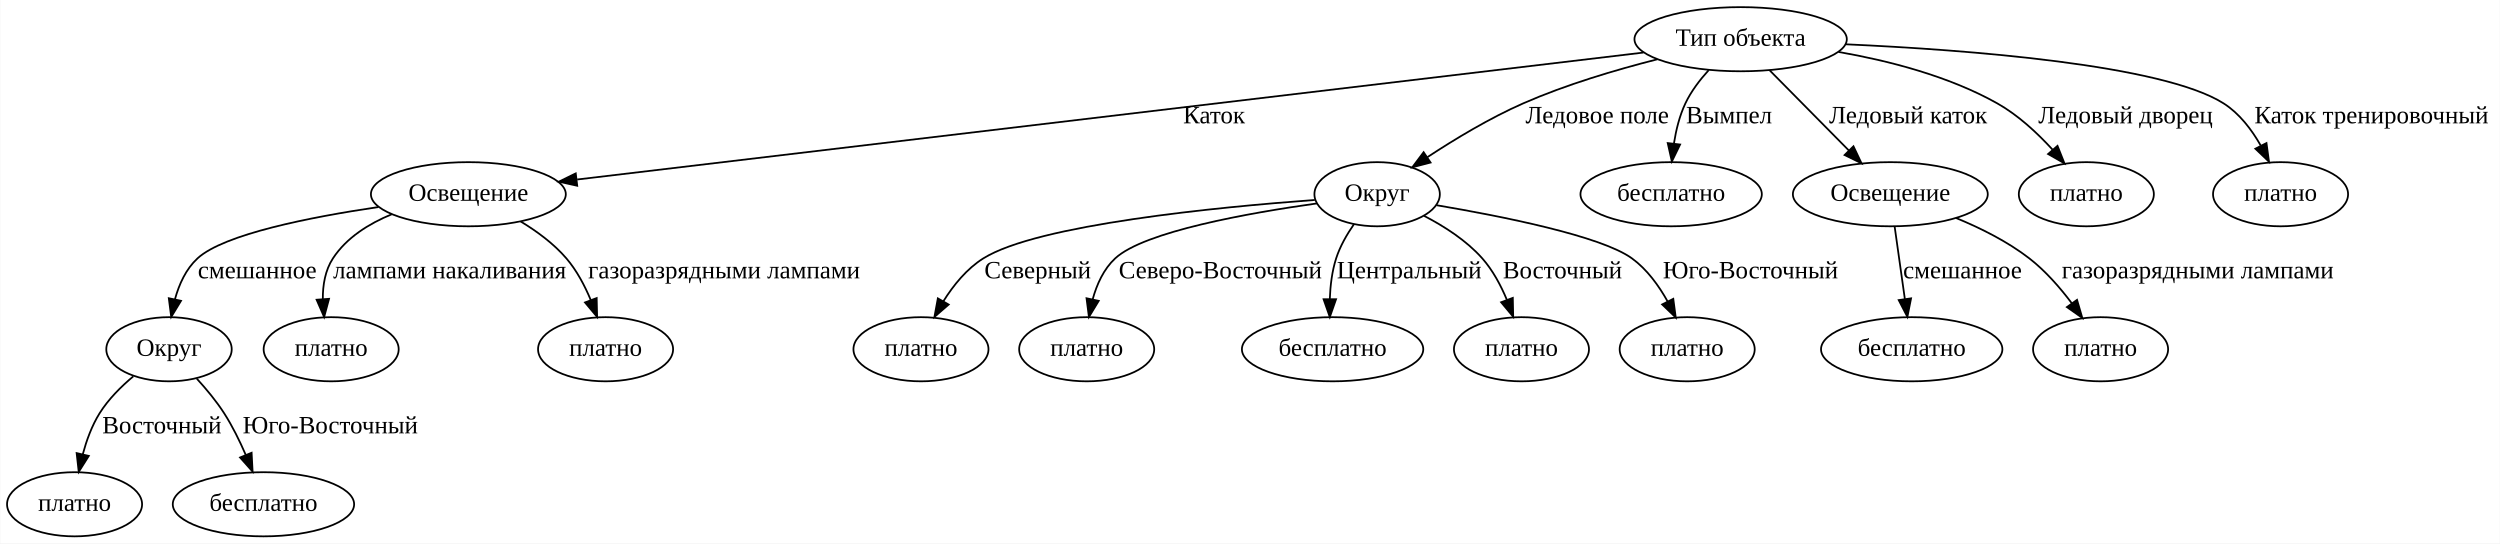
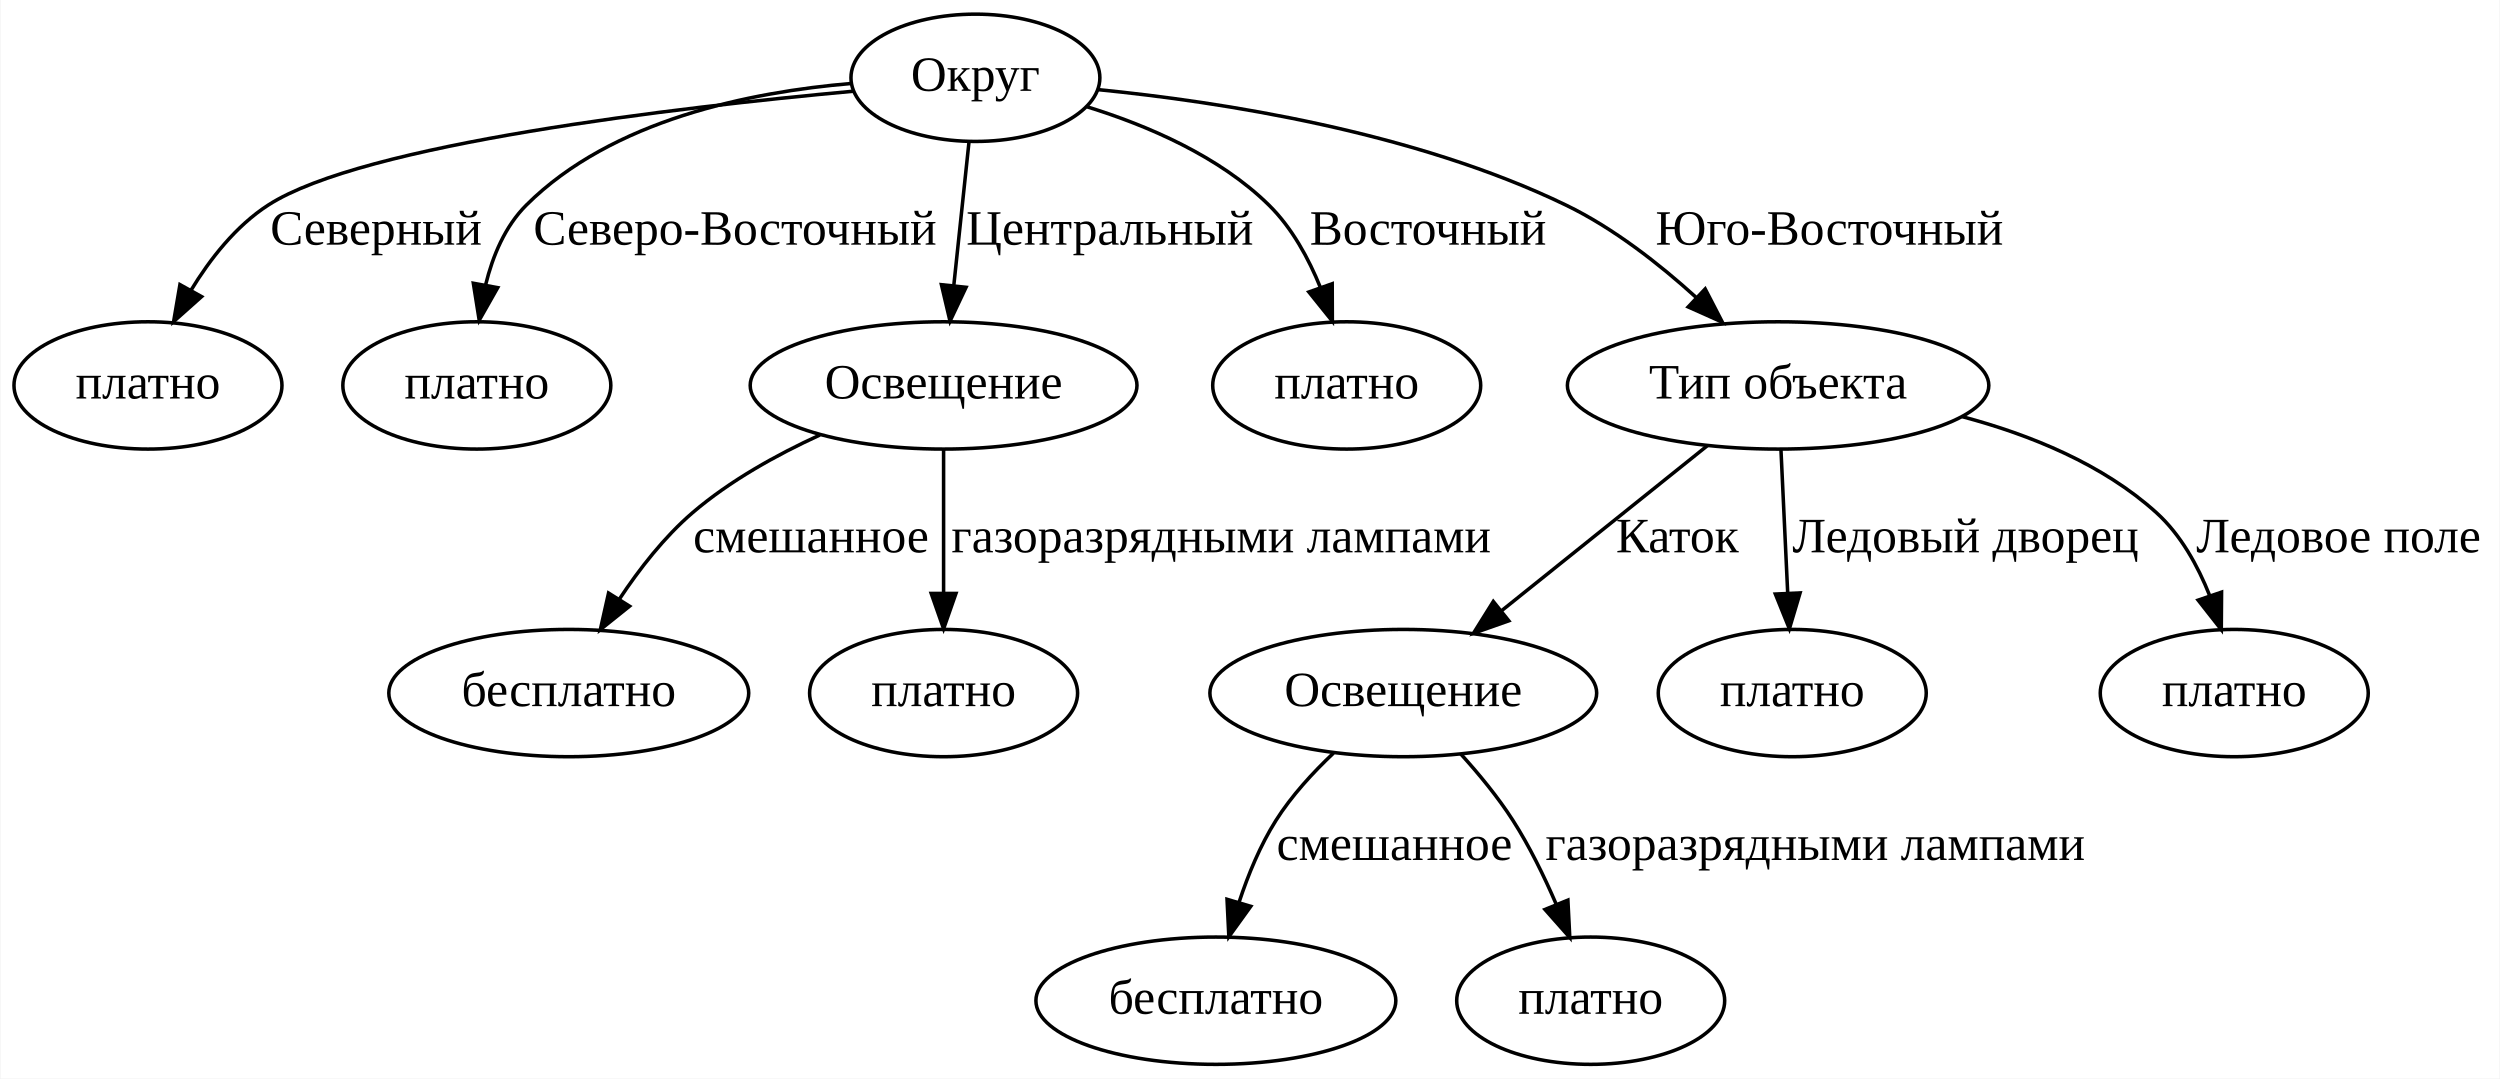
- <svg xmlns="http://www.w3.org/2000/svg" width="1403pt" height="305pt" viewBox="0.00 0.00 1402.70 305.00">
+ <svg xmlns="http://www.w3.org/2000/svg" width="707pt" height="305pt" viewBox="0.00 0.00 706.70 305.00">
  <g id="graph0" class="graph" transform="scale(1 1) rotate(0) translate(4 301)">
-     <polygon fill="white" stroke="none" points="-4,4 -4,-301 1398.7,-301 1398.7,4 -4,4" />
+     <polygon fill="white" stroke="none" points="-4,4 -4,-301 702.697,-301 702.697,4 -4,4" />
    <g id="node1" class="node">
-       <ellipse fill="none" stroke="black" cx="972.697" cy="-279" rx="59.59" ry="18" />
-       <text text-anchor="middle" x="972.697" y="-275.3" font-family="Times New Roman,serif" font-size="14.00">Тип объекта</text>
+       <ellipse fill="none" stroke="black" cx="271.697" cy="-279" rx="35.194" ry="18" />
+       <text text-anchor="middle" x="271.697" y="-275.3" font-family="Times New Roman,serif" font-size="14.00">Округ</text>
    </g>
    <g id="node2" class="node">
-       <ellipse fill="none" stroke="black" cx="258.697" cy="-192" rx="54.691" ry="18" />
-       <text text-anchor="middle" x="258.697" y="-188.3" font-family="Times New Roman,serif" font-size="14.00">Освещение</text>
+       <ellipse fill="none" stroke="black" cx="37.697" cy="-192" rx="37.894" ry="18" />
+       <text text-anchor="middle" x="37.697" y="-188.3" font-family="Times New Roman,serif" font-size="14.00">платно</text>
    </g>
    <g id="edge1" class="edge">
-       <path fill="none" stroke="black" d="M918.151,-271.506C787.411,-255.942 456.871,-216.592 319.757,-200.269" />
-       <polygon fill="black" stroke="black" points="319.785,-196.748 309.441,-199.041 318.957,-203.699 319.785,-196.748" />
-       <text text-anchor="middle" x="677.197" y="-231.8" font-family="Times New Roman,serif" font-size="14.00">Каток</text>
+       <path fill="none" stroke="black" d="M237.157,-275.204C187.377,-270.637 98.495,-260.307 71.697,-243 62.57,-237.106 55.265,-227.805 49.801,-218.815" />
+       <polygon fill="black" stroke="black" points="52.862,-217.116 44.952,-210.067 46.739,-220.51 52.862,-217.116" />
+       <text text-anchor="middle" x="102.197" y="-231.8" font-family="Times New Roman,serif" font-size="14.00">Северный</text>
+     </g>
+     <g id="node3" class="node">
+       <ellipse fill="none" stroke="black" cx="130.697" cy="-192" rx="37.894" ry="18" />
+       <text text-anchor="middle" x="130.697" y="-188.3" font-family="Times New Roman,serif" font-size="14.00">платно</text>
+     </g>
+     <g id="edge2" class="edge">
+       <path fill="none" stroke="black" d="M236.624,-277.395C208.166,-275.011 168.923,-267.128 144.697,-243 138.679,-237.007 135.194,-228.652 133.193,-220.486" />
+       <polygon fill="black" stroke="black" points="136.599,-219.652 131.373,-210.436 129.711,-220.899 136.599,-219.652" />
+       <text text-anchor="middle" x="203.697" y="-231.8" font-family="Times New Roman,serif" font-size="14.00">Северо-Восточный</text>
+     </g>
+     <g id="node4" class="node">
+       <ellipse fill="none" stroke="black" cx="262.697" cy="-192" rx="54.691" ry="18" />
+       <text text-anchor="middle" x="262.697" y="-188.3" font-family="Times New Roman,serif" font-size="14.00">Освещение</text>
+     </g>
+     <g id="edge3" class="edge">
+       <path fill="none" stroke="black" d="M269.875,-260.799C268.643,-249.163 266.99,-233.548 265.581,-220.237" />
+       <polygon fill="black" stroke="black" points="269.049,-219.751 264.515,-210.175 262.088,-220.488 269.049,-219.751" />
+       <text text-anchor="middle" x="309.697" y="-231.8" font-family="Times New Roman,serif" font-size="14.00">Центральный</text>
+     </g>
+     <g id="node7" class="node">
+       <ellipse fill="none" stroke="black" cx="376.697" cy="-192" rx="37.894" ry="18" />
+       <text text-anchor="middle" x="376.697" y="-188.3" font-family="Times New Roman,serif" font-size="14.00">платно</text>
+     </g>
+     <g id="edge6" class="edge">
+       <path fill="none" stroke="black" d="M303.307,-270.785C320.33,-265.52 340.656,-256.825 354.697,-243 361.205,-236.591 365.93,-227.928 369.293,-219.613" />
+       <polygon fill="black" stroke="black" points="372.598,-220.763 372.639,-210.168 366,-218.425 372.598,-220.763" />
+       <text text-anchor="middle" x="399.697" y="-231.8" font-family="Times New Roman,serif" font-size="14.00">Восточный</text>
    </g>
    <g id="node8" class="node">
-       <ellipse fill="none" stroke="black" cx="768.697" cy="-192" rx="35.194" ry="18" />
-       <text text-anchor="middle" x="768.697" y="-188.3" font-family="Times New Roman,serif" font-size="14.00">Округ</text>
+       <ellipse fill="none" stroke="black" cx="498.697" cy="-192" rx="59.59" ry="18" />
+       <text text-anchor="middle" x="498.697" y="-188.3" font-family="Times New Roman,serif" font-size="14.00">Тип объекта</text>
    </g>
    <g id="edge7" class="edge">
-       <path fill="none" stroke="black" d="M925.904,-267.709C902.759,-261.839 874.709,-253.536 850.697,-243 831.934,-234.768 812.29,-222.918 796.934,-212.821" />
-       <polygon fill="black" stroke="black" points="798.683,-209.779 788.428,-207.118 794.785,-215.594 798.683,-209.779" />
-       <text text-anchor="middle" x="892.197" y="-231.8" font-family="Times New Roman,serif" font-size="14.00">Ледовое поле</text>
+       <path fill="none" stroke="black" d="M306.211,-275.668C341.123,-272.208 395.899,-263.709 438.697,-243 452.119,-236.505 465.081,-226.364 475.502,-216.908" />
+       <polygon fill="black" stroke="black" points="478.075,-219.292 482.941,-209.881 473.268,-214.203 478.075,-219.292" />
+       <text text-anchor="middle" x="513.197" y="-231.8" font-family="Times New Roman,serif" font-size="14.00">Юго-Восточный</text>
    </g>
-     <g id="node14" class="node">
-       <ellipse fill="none" stroke="black" cx="933.697" cy="-192" rx="50.892" ry="18" />
-       <text text-anchor="middle" x="933.697" y="-188.3" font-family="Times New Roman,serif" font-size="14.00">бесплатно</text>
+     <g id="node5" class="node">
+       <ellipse fill="none" stroke="black" cx="156.697" cy="-105" rx="50.892" ry="18" />
+       <text text-anchor="middle" x="156.697" y="-101.3" font-family="Times New Roman,serif" font-size="14.00">бесплатно</text>
    </g>
-     <g id="edge13" class="edge">
-       <path fill="none" stroke="black" d="M954.761,-261.624C949.791,-256.17 944.889,-249.751 941.697,-243 938.427,-236.086 936.456,-228.097 935.278,-220.562" />
-       <polygon fill="black" stroke="black" points="938.724,-219.898 934.089,-210.371 931.771,-220.709 938.724,-219.898" />
-       <text text-anchor="middle" x="966.197" y="-231.8" font-family="Times New Roman,serif" font-size="14.00">Вымпел</text>
-     </g>
-     <g id="node15" class="node">
-       <ellipse fill="none" stroke="black" cx="1056.7" cy="-192" rx="54.691" ry="18" />
-       <text text-anchor="middle" x="1056.7" y="-188.3" font-family="Times New Roman,serif" font-size="14.00">Освещение</text>
-     </g>
-     <g id="edge14" class="edge">
-       <path fill="none" stroke="black" d="M988.893,-261.611C1001.56,-248.794 1019.34,-230.803 1033.51,-216.46" />
-       <polygon fill="black" stroke="black" points="1036.01,-218.912 1040.55,-209.339 1031.03,-213.991 1036.01,-218.912" />
-       <text text-anchor="middle" x="1066.7" y="-231.8" font-family="Times New Roman,serif" font-size="14.00">Ледовый каток</text>
-     </g>
-     <g id="node18" class="node">
-       <ellipse fill="none" stroke="black" cx="1166.7" cy="-192" rx="37.894" ry="18" />
-       <text text-anchor="middle" x="1166.7" y="-188.3" font-family="Times New Roman,serif" font-size="14.00">платно</text>
-     </g>
-     <g id="edge17" class="edge">
-       <path fill="none" stroke="black" d="M1027.61,-271.848C1055.62,-266.974 1089.44,-258.312 1116.7,-243 1128.4,-236.423 1139.23,-226.339 1147.8,-216.945" />
-       <polygon fill="black" stroke="black" points="1150.52,-219.154 1154.43,-209.309 1145.23,-214.564 1150.52,-219.154" />
-       <text text-anchor="middle" x="1188.7" y="-231.8" font-family="Times New Roman,serif" font-size="14.00">Ледовый дворец</text>
-     </g>
-     <g id="node19" class="node">
-       <ellipse fill="none" stroke="black" cx="1275.7" cy="-192" rx="37.894" ry="18" />
-       <text text-anchor="middle" x="1275.7" y="-188.3" font-family="Times New Roman,serif" font-size="14.00">платно</text>
-     </g>
-     <g id="edge18" class="edge">
-       <path fill="none" stroke="black" d="M1031.76,-276.141C1100.67,-272.988 1209.54,-264.652 1243.7,-243 1252.61,-237.349 1259.52,-228.216 1264.59,-219.292" />
-       <polygon fill="black" stroke="black" points="1267.79,-220.72 1269.22,-210.223 1261.56,-217.535 1267.79,-220.72" />
-       <text text-anchor="middle" x="1326.7" y="-231.8" font-family="Times New Roman,serif" font-size="14.00">Каток тренировочный</text>
-     </g>
-     <g id="node3" class="node">
-       <ellipse fill="none" stroke="black" cx="90.697" cy="-105" rx="35.194" ry="18" />
-       <text text-anchor="middle" x="90.697" y="-101.3" font-family="Times New Roman,serif" font-size="14.00">Округ</text>
-     </g>
-     <g id="edge2" class="edge">
-       <path fill="none" stroke="black" d="M208.239,-184.812C169.943,-179.145 121.444,-169.567 106.697,-156 100.211,-150.034 96.342,-141.442 94.039,-133.059" />
-       <polygon fill="black" stroke="black" points="97.431,-132.185 91.934,-123.128 90.583,-133.636 97.431,-132.185" />
-       <text text-anchor="middle" x="140.197" y="-144.8" font-family="Times New Roman,serif" font-size="14.00">смешанное</text>
+     <g id="edge4" class="edge">
+       <path fill="none" stroke="black" d="M227.717,-177.984C215.505,-172.392 202.232,-165.037 191.697,-156 183.698,-149.139 176.632,-140.062 170.981,-131.527" />
+       <polygon fill="black" stroke="black" points="173.888,-129.575 165.625,-122.945 167.95,-133.281 173.888,-129.575" />
+       <text text-anchor="middle" x="225.197" y="-144.8" font-family="Times New Roman,serif" font-size="14.00">смешанное</text>
    </g>
    <g id="node6" class="node">
-       <ellipse fill="none" stroke="black" cx="181.697" cy="-105" rx="37.894" ry="18" />
-       <text text-anchor="middle" x="181.697" y="-101.3" font-family="Times New Roman,serif" font-size="14.00">платно</text>
+       <ellipse fill="none" stroke="black" cx="262.697" cy="-105" rx="37.894" ry="18" />
+       <text text-anchor="middle" x="262.697" y="-101.3" font-family="Times New Roman,serif" font-size="14.00">платно</text>
    </g>
    <g id="edge5" class="edge">
-       <path fill="none" stroke="black" d="M215.694,-180.747C202.931,-175.507 190.334,-167.668 182.697,-156 178.332,-149.333 176.969,-141.019 177.015,-133.097" />
-       <polygon fill="black" stroke="black" points="180.509,-133.31 177.755,-123.079 173.528,-132.794 180.509,-133.31" />
-       <text text-anchor="middle" x="248.197" y="-144.8" font-family="Times New Roman,serif" font-size="14.00">лампами накаливания</text>
-     </g>
-     <g id="node7" class="node">
-       <ellipse fill="none" stroke="black" cx="335.697" cy="-105" rx="37.894" ry="18" />
-       <text text-anchor="middle" x="335.697" y="-101.3" font-family="Times New Roman,serif" font-size="14.00">платно</text>
-     </g>
-     <g id="edge6" class="edge">
-       <path fill="none" stroke="black" d="M288.002,-176.736C297.117,-171.228 306.62,-164.245 313.697,-156 319.493,-149.247 323.996,-140.725 327.375,-132.64" />
-       <polygon fill="black" stroke="black" points="330.703,-133.734 330.951,-123.142 324.152,-131.268 330.703,-133.734" />
-       <text text-anchor="middle" x="402.197" y="-144.8" font-family="Times New Roman,serif" font-size="14.00">газоразрядными лампами</text>
-     </g>
-     <g id="node4" class="node">
-       <ellipse fill="none" stroke="black" cx="37.697" cy="-18" rx="37.894" ry="18" />
-       <text text-anchor="middle" x="37.697" y="-14.3" font-family="Times New Roman,serif" font-size="14.00">платно</text>
-     </g>
-     <g id="edge3" class="edge">
-       <path fill="none" stroke="black" d="M70.656,-89.797C63.782,-84.038 56.596,-76.881 51.697,-69 47.395,-62.08 44.385,-53.813 42.292,-46.013" />
-       <polygon fill="black" stroke="black" points="45.684,-45.145 40.036,-36.181 38.861,-46.711 45.684,-45.145" />
-       <text text-anchor="middle" x="86.697" y="-57.8" font-family="Times New Roman,serif" font-size="14.00">Восточный</text>
-     </g>
-     <g id="node5" class="node">
-       <ellipse fill="none" stroke="black" cx="143.697" cy="-18" rx="50.892" ry="18" />
-       <text text-anchor="middle" x="143.697" y="-14.3" font-family="Times New Roman,serif" font-size="14.00">бесплатно</text>
-     </g>
-     <g id="edge4" class="edge">
-       <path fill="none" stroke="black" d="M106.324,-88.464C111.631,-82.671 117.319,-75.835 121.697,-69 126.3,-61.813 130.386,-53.499 133.749,-45.74" />
-       <polygon fill="black" stroke="black" points="137.051,-46.914 137.607,-36.334 130.574,-44.257 137.051,-46.914" />
-       <text text-anchor="middle" x="181.197" y="-57.8" font-family="Times New Roman,serif" font-size="14.00">Юго-Восточный</text>
+       <path fill="none" stroke="black" d="M262.697,-173.799C262.697,-162.163 262.697,-146.548 262.697,-133.237" />
+       <polygon fill="black" stroke="black" points="266.197,-133.175 262.697,-123.175 259.197,-133.175 266.197,-133.175" />
+       <text text-anchor="middle" x="341.197" y="-144.8" font-family="Times New Roman,serif" font-size="14.00">газоразрядными лампами</text>
    </g>
    <g id="node9" class="node">
-       <ellipse fill="none" stroke="black" cx="512.697" cy="-105" rx="37.894" ry="18" />
-       <text text-anchor="middle" x="512.697" y="-101.3" font-family="Times New Roman,serif" font-size="14.00">платно</text>
+       <ellipse fill="none" stroke="black" cx="392.697" cy="-105" rx="54.691" ry="18" />
+       <text text-anchor="middle" x="392.697" y="-101.3" font-family="Times New Roman,serif" font-size="14.00">Освещение</text>
    </g>
    <g id="edge8" class="edge">
-       <path fill="none" stroke="black" d="M733.72,-188.779C679.462,-184.788 578.086,-174.992 547.697,-156 538.397,-150.188 530.896,-140.903 525.259,-131.903" />
-       <polygon fill="black" stroke="black" points="528.249,-130.08 520.246,-123.137 522.172,-133.555 528.249,-130.08" />
-       <text text-anchor="middle" x="578.197" y="-144.8" font-family="Times New Roman,serif" font-size="14.00">Северный</text>
+       <path fill="none" stroke="black" d="M478.759,-175.012C462.325,-161.834 438.829,-142.993 420.538,-128.326" />
+       <polygon fill="black" stroke="black" points="422.536,-125.442 412.545,-121.916 418.157,-130.903 422.536,-125.442" />
+       <text text-anchor="middle" x="470.197" y="-144.8" font-family="Times New Roman,serif" font-size="14.00">Каток</text>
+     </g>
+     <g id="node12" class="node">
+       <ellipse fill="none" stroke="black" cx="502.697" cy="-105" rx="37.894" ry="18" />
+       <text text-anchor="middle" x="502.697" y="-101.3" font-family="Times New Roman,serif" font-size="14.00">платно</text>
+     </g>
+     <g id="edge11" class="edge">
+       <path fill="none" stroke="black" d="M499.506,-173.799C500.054,-162.163 500.789,-146.548 501.415,-133.237" />
+       <polygon fill="black" stroke="black" points="504.914,-133.329 501.888,-123.175 497.922,-133 504.914,-133.329" />
+       <text text-anchor="middle" x="551.697" y="-144.8" font-family="Times New Roman,serif" font-size="14.00">Ледовый дворец</text>
+     </g>
+     <g id="node13" class="node">
+       <ellipse fill="none" stroke="black" cx="627.697" cy="-105" rx="37.894" ry="18" />
+       <text text-anchor="middle" x="627.697" y="-101.3" font-family="Times New Roman,serif" font-size="14.00">платно</text>
+     </g>
+     <g id="edge12" class="edge">
+       <path fill="none" stroke="black" d="M550.863,-183.144C569.954,-178.065 590.562,-169.715 605.697,-156 612.566,-149.775 617.397,-141.014 620.745,-132.561" />
+       <polygon fill="black" stroke="black" points="624.107,-133.545 624.027,-122.95 617.483,-131.283 624.107,-133.545" />
+       <text text-anchor="middle" x="657.197" y="-144.8" font-family="Times New Roman,serif" font-size="14.00">Ледовое поле</text>
    </g>
    <g id="node10" class="node">
-       <ellipse fill="none" stroke="black" cx="605.697" cy="-105" rx="37.894" ry="18" />
-       <text text-anchor="middle" x="605.697" y="-101.3" font-family="Times New Roman,serif" font-size="14.00">платно</text>
+       <ellipse fill="none" stroke="black" cx="339.697" cy="-18" rx="50.892" ry="18" />
+       <text text-anchor="middle" x="339.697" y="-14.3" font-family="Times New Roman,serif" font-size="14.00">бесплатно</text>
    </g>
    <g id="edge9" class="edge">
-       <path fill="none" stroke="black" d="M734.937,-186.842C696.811,-181.495 637.956,-171.069 621.697,-156 615.233,-150.01 611.37,-141.412 609.064,-133.031" />
-       <polygon fill="black" stroke="black" points="612.457,-132.159 606.955,-123.105 605.61,-133.614 612.457,-132.159" />
-       <text text-anchor="middle" x="680.697" y="-144.8" font-family="Times New Roman,serif" font-size="14.00">Северо-Восточный</text>
+       <path fill="none" stroke="black" d="M372.952,-88.013C367.091,-82.485 361.074,-75.927 356.697,-69 352.269,-61.994 348.849,-53.702 346.276,-45.906" />
+       <polygon fill="black" stroke="black" points="349.566,-44.686 343.37,-36.092 342.854,-46.674 349.566,-44.686" />
+       <text text-anchor="middle" x="390.197" y="-57.8" font-family="Times New Roman,serif" font-size="14.00">смешанное</text>
    </g>
    <g id="node11" class="node">
-       <ellipse fill="none" stroke="black" cx="743.697" cy="-105" rx="50.892" ry="18" />
-       <text text-anchor="middle" x="743.697" y="-101.3" font-family="Times New Roman,serif" font-size="14.00">бесплатно</text>
+       <ellipse fill="none" stroke="black" cx="445.697" cy="-18" rx="37.894" ry="18" />
+       <text text-anchor="middle" x="445.697" y="-14.3" font-family="Times New Roman,serif" font-size="14.00">платно</text>
    </g>
    <g id="edge10" class="edge">
-       <path fill="none" stroke="black" d="M755.717,-175.213C751.756,-169.504 747.875,-162.784 745.697,-156 743.386,-148.804 742.415,-140.724 742.14,-133.192" />
-       <polygon fill="black" stroke="black" points="745.64,-133.062 742.147,-123.059 738.64,-133.057 745.64,-133.062" />
-       <text text-anchor="middle" x="786.697" y="-144.8" font-family="Times New Roman,serif" font-size="14.00">Центральный</text>
-     </g>
-     <g id="node12" class="node">
-       <ellipse fill="none" stroke="black" cx="849.697" cy="-105" rx="37.894" ry="18" />
-       <text text-anchor="middle" x="849.697" y="-101.3" font-family="Times New Roman,serif" font-size="14.00">платно</text>
-     </g>
-     <g id="edge11" class="edge">
-       <path fill="none" stroke="black" d="M795.005,-179.868C806.231,-174.074 818.773,-166.074 827.697,-156 833.598,-149.338 838.129,-140.841 841.502,-132.75" />
-       <polygon fill="black" stroke="black" points="844.836,-133.826 845.055,-123.233 838.278,-131.377 844.836,-133.826" />
-       <text text-anchor="middle" x="872.697" y="-144.8" font-family="Times New Roman,serif" font-size="14.00">Восточный</text>
-     </g>
-     <g id="node13" class="node">
-       <ellipse fill="none" stroke="black" cx="942.697" cy="-105" rx="37.894" ry="18" />
-       <text text-anchor="middle" x="942.697" y="-101.3" font-family="Times New Roman,serif" font-size="14.00">платно</text>
-     </g>
-     <g id="edge12" class="edge">
-       <path fill="none" stroke="black" d="M801.94,-185.852C838.501,-179.678 894.374,-168.575 911.697,-156 920.162,-149.855 926.816,-140.623 931.753,-131.759" />
-       <polygon fill="black" stroke="black" points="934.894,-133.302 936.28,-122.799 928.646,-130.146 934.894,-133.302" />
-       <text text-anchor="middle" x="978.197" y="-144.8" font-family="Times New Roman,serif" font-size="14.00">Юго-Восточный</text>
-     </g>
-     <g id="node16" class="node">
-       <ellipse fill="none" stroke="black" cx="1068.7" cy="-105" rx="50.892" ry="18" />
-       <text text-anchor="middle" x="1068.7" y="-101.3" font-family="Times New Roman,serif" font-size="14.00">бесплатно</text>
-     </g>
-     <g id="edge15" class="edge">
-       <path fill="none" stroke="black" d="M1059.13,-173.799C1060.77,-162.163 1062.97,-146.548 1064.85,-133.237" />
-       <polygon fill="black" stroke="black" points="1068.34,-133.567 1066.27,-123.175 1061.41,-132.588 1068.34,-133.567" />
-       <text text-anchor="middle" x="1097.2" y="-144.8" font-family="Times New Roman,serif" font-size="14.00">смешанное</text>
-     </g>
-     <g id="node17" class="node">
-       <ellipse fill="none" stroke="black" cx="1174.7" cy="-105" rx="37.894" ry="18" />
-       <text text-anchor="middle" x="1174.7" y="-101.3" font-family="Times New Roman,serif" font-size="14.00">платно</text>
-     </g>
-     <g id="edge16" class="edge">
-       <path fill="none" stroke="black" d="M1093.63,-178.631C1107.33,-172.999 1122.49,-165.451 1134.7,-156 1143.76,-148.985 1152,-139.515 1158.62,-130.703" />
-       <polygon fill="black" stroke="black" points="1161.48,-132.728 1164.45,-122.558 1155.79,-128.656 1161.48,-132.728" />
-       <text text-anchor="middle" x="1229.2" y="-144.8" font-family="Times New Roman,serif" font-size="14.00">газоразрядными лампами</text>
+       <path fill="none" stroke="black" d="M408.963,-87.764C414.084,-82.124 419.494,-75.562 423.697,-69 428.372,-61.7 432.514,-53.239 435.906,-45.376" />
+       <polygon fill="black" stroke="black" points="439.248,-46.45 439.787,-35.869 432.767,-43.805 439.248,-46.45" />
+       <text text-anchor="middle" x="509.197" y="-57.8" font-family="Times New Roman,serif" font-size="14.00">газоразрядными лампами</text>
    </g>
  </g>
</svg>
